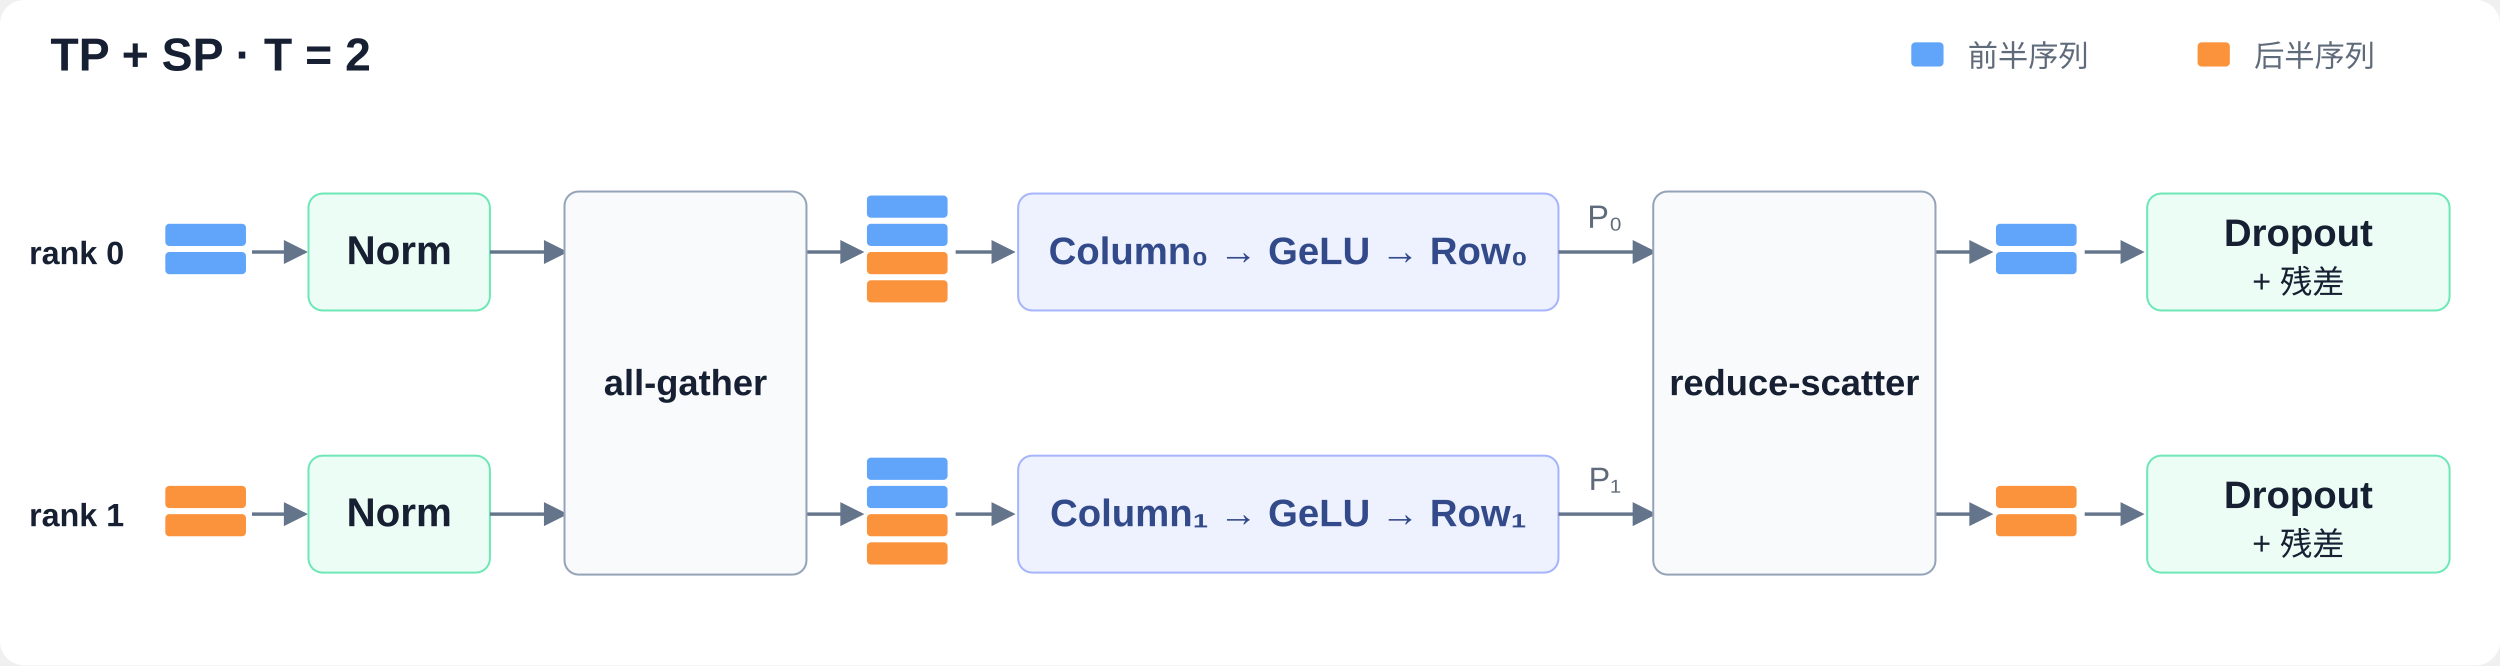
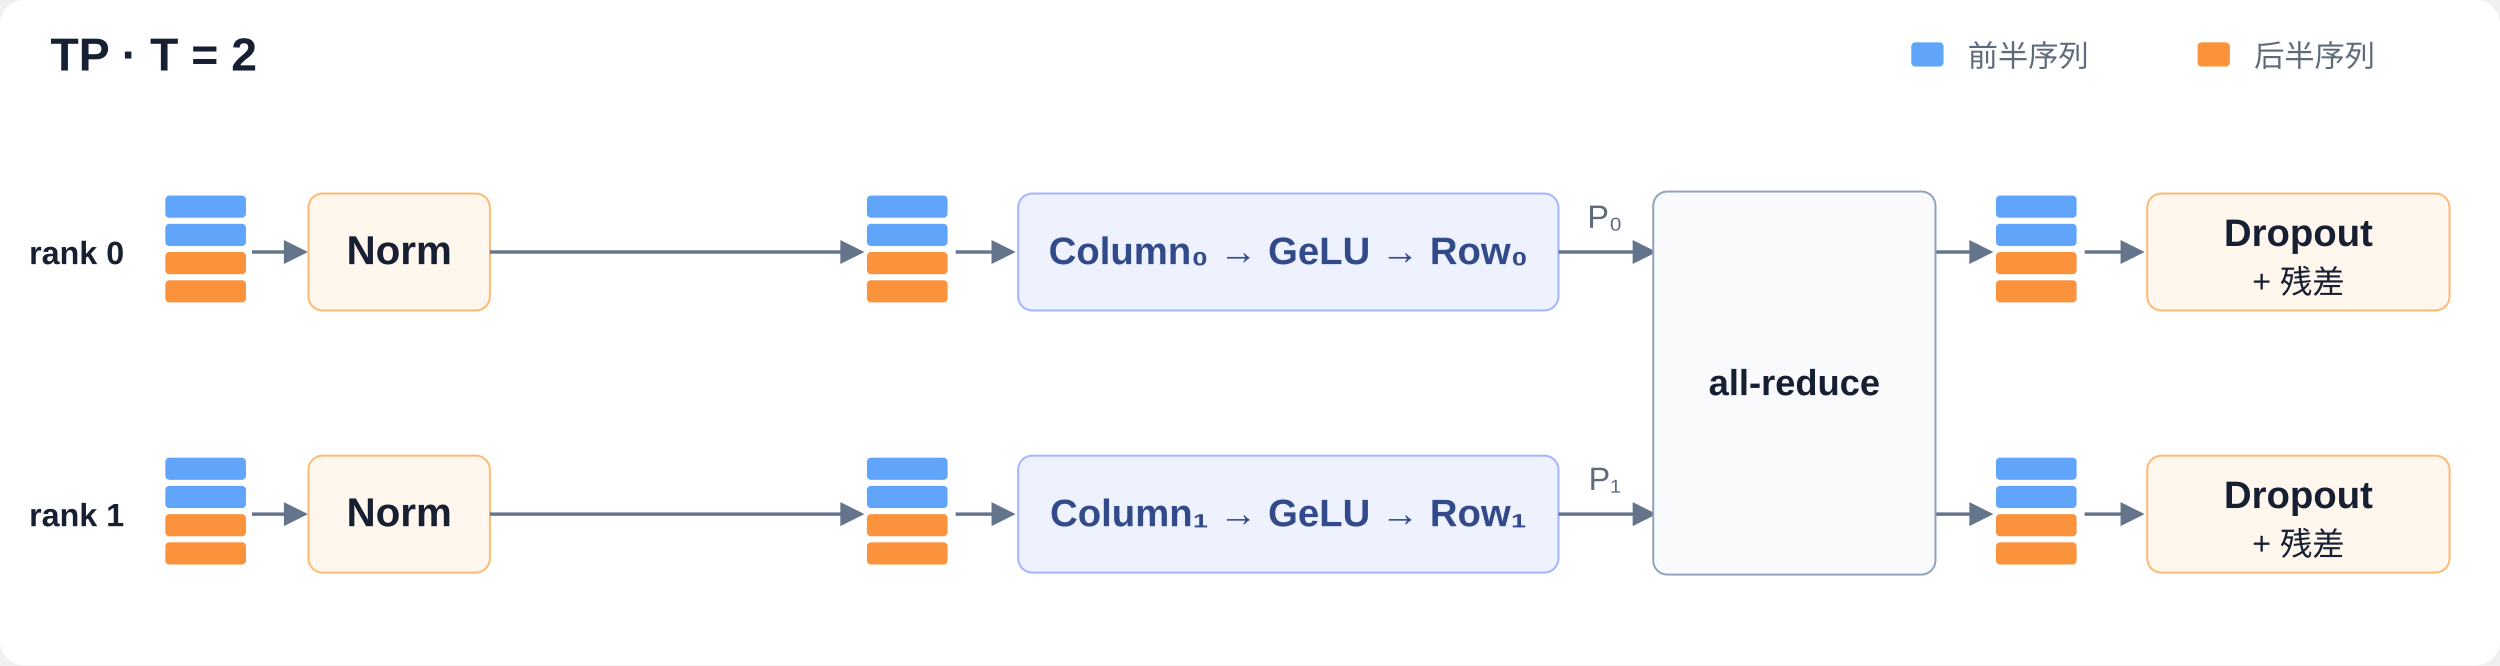
<svg xmlns="http://www.w3.org/2000/svg" viewBox="0 0 1240 330" role="img" aria-labelledby="title desc">
  <defs>
    <marker id="arrow" markerWidth="7" markerHeight="7" refX="6" refY="3.5" orient="auto">
      <path d="M0 0L7 3.5L0 7" fill="#64748b" />
    </marker>
  </defs>
  <rect width="1240" height="330" rx="12" fill="white" />
  <g font-family="Arial, PingFang SC, Microsoft YaHei, sans-serif">
-     <text x="25" y="35" text-anchor="start" font-size="23" fill="#172033" font-weight="700">TP + SP  ·  T = 2</text>
+     <text x="25" y="35" text-anchor="start" font-size="23" fill="#172033" font-weight="700">TP  ·  T = 2</text>
    <rect x="948" y="21" width="16" height="12" rx="2" fill="#60a5fa" stroke="none" />
    <text x="976" y="33" text-anchor="start" font-size="15" fill="#5f6b7a" font-weight="400">前半序列</text>
    <rect x="1090" y="21" width="16" height="12" rx="2" fill="#fb923c" stroke="none" />
    <text x="1118" y="33" text-anchor="start" font-size="15" fill="#5f6b7a" font-weight="400">后半序列</text>
    <text x="38" y="131" text-anchor="middle" font-size="16" fill="#172033" font-weight="700">rank 0</text>
+     <rect x="82" y="97" width="40" height="11" rx="2" fill="#60a5fa" stroke="none" />
    <rect x="82" y="111" width="40" height="11" rx="2" fill="#60a5fa" stroke="none" />
-     <rect x="82" y="125" width="40" height="11" rx="2" fill="#60a5fa" stroke="none" />
+     <rect x="82" y="125" width="40" height="11" rx="2" fill="#fb923c" stroke="none" />
+     <rect x="82" y="139" width="40" height="11" rx="2" fill="#fb923c" stroke="none" />
    <path d="M125 125H151" stroke="#64748b" stroke-width="1.7" fill="none" marker-end="url(#arrow)" />
-     <rect x="153" y="96" width="90" height="58" rx="7" fill="#ecfdf5" stroke="#6ee7b7" />
+     <rect x="153" y="96" width="90" height="58" rx="7" fill="#fff7ed" stroke="#fdba74" />
    <text x="198" y="131" text-anchor="middle" font-size="20" fill="#172033" font-weight="700">Norm</text>
-     <path d="M243 125H280" stroke="#64748b" stroke-width="1.7" fill="none" marker-end="url(#arrow)" />
-     <path d="M400 125H427" stroke="#64748b" stroke-width="1.7" fill="none" marker-end="url(#arrow)" />
+     <path d="M243 125H427" stroke="#64748b" stroke-width="1.7" fill="none" marker-end="url(#arrow)" />
    <rect x="430" y="97" width="40" height="11" rx="2" fill="#60a5fa" stroke="none" />
    <rect x="430" y="111" width="40" height="11" rx="2" fill="#60a5fa" stroke="none" />
    <rect x="430" y="125" width="40" height="11" rx="2" fill="#fb923c" stroke="none" />
    <rect x="430" y="139" width="40" height="11" rx="2" fill="#fb923c" stroke="none" />
    <path d="M474 125H502" stroke="#64748b" stroke-width="1.7" fill="none" marker-end="url(#arrow)" />
    <rect x="505" y="96" width="268" height="58" rx="7" fill="#eef2ff" stroke="#a5b4fc" />
    <text x="639" y="131" text-anchor="middle" font-size="19" fill="#334a8a" font-weight="700">Column₀ → GeLU → Row₀</text>
    <path d="M773 125H820" stroke="#64748b" stroke-width="1.7" fill="none" marker-end="url(#arrow)" />
    <text x="796" y="113" text-anchor="middle" font-size="16" fill="#5f6b7a" font-weight="400">P₀</text>
    <path d="M960 125H987" stroke="#64748b" stroke-width="1.7" fill="none" marker-end="url(#arrow)" />
+     <rect x="990" y="97" width="40" height="11" rx="2" fill="#60a5fa" stroke="none" />
    <rect x="990" y="111" width="40" height="11" rx="2" fill="#60a5fa" stroke="none" />
-     <rect x="990" y="125" width="40" height="11" rx="2" fill="#60a5fa" stroke="none" />
+     <rect x="990" y="125" width="40" height="11" rx="2" fill="#fb923c" stroke="none" />
+     <rect x="990" y="139" width="40" height="11" rx="2" fill="#fb923c" stroke="none" />
    <path d="M1034 125H1062" stroke="#64748b" stroke-width="1.7" fill="none" marker-end="url(#arrow)" />
-     <rect x="1065" y="96" width="150" height="58" rx="7" fill="#ecfdf5" stroke="#6ee7b7" />
+     <rect x="1065" y="96" width="150" height="58" rx="7" fill="#fff7ed" stroke="#fdba74" />
    <text x="1140" y="122" text-anchor="middle" font-size="19" fill="#172033" font-weight="700">Dropout</text>
    <text x="1140" y="145" text-anchor="middle" font-size="16" fill="#172033" font-weight="400">+ 残差</text>
    <text x="38" y="261" text-anchor="middle" font-size="16" fill="#172033" font-weight="700">rank 1</text>
-     <rect x="82" y="241" width="40" height="11" rx="2" fill="#fb923c" stroke="none" />
+     <rect x="82" y="227" width="40" height="11" rx="2" fill="#60a5fa" stroke="none" />
+     <rect x="82" y="241" width="40" height="11" rx="2" fill="#60a5fa" stroke="none" />
    <rect x="82" y="255" width="40" height="11" rx="2" fill="#fb923c" stroke="none" />
+     <rect x="82" y="269" width="40" height="11" rx="2" fill="#fb923c" stroke="none" />
    <path d="M125 255H151" stroke="#64748b" stroke-width="1.7" fill="none" marker-end="url(#arrow)" />
-     <rect x="153" y="226" width="90" height="58" rx="7" fill="#ecfdf5" stroke="#6ee7b7" />
+     <rect x="153" y="226" width="90" height="58" rx="7" fill="#fff7ed" stroke="#fdba74" />
    <text x="198" y="261" text-anchor="middle" font-size="20" fill="#172033" font-weight="700">Norm</text>
-     <path d="M243 255H280" stroke="#64748b" stroke-width="1.7" fill="none" marker-end="url(#arrow)" />
-     <path d="M400 255H427" stroke="#64748b" stroke-width="1.7" fill="none" marker-end="url(#arrow)" />
+     <path d="M243 255H427" stroke="#64748b" stroke-width="1.7" fill="none" marker-end="url(#arrow)" />
    <rect x="430" y="227" width="40" height="11" rx="2" fill="#60a5fa" stroke="none" />
    <rect x="430" y="241" width="40" height="11" rx="2" fill="#60a5fa" stroke="none" />
    <rect x="430" y="255" width="40" height="11" rx="2" fill="#fb923c" stroke="none" />
    <rect x="430" y="269" width="40" height="11" rx="2" fill="#fb923c" stroke="none" />
    <path d="M474 255H502" stroke="#64748b" stroke-width="1.7" fill="none" marker-end="url(#arrow)" />
    <rect x="505" y="226" width="268" height="58" rx="7" fill="#eef2ff" stroke="#a5b4fc" />
    <text x="639" y="261" text-anchor="middle" font-size="19" fill="#334a8a" font-weight="700">Column₁ → GeLU → Row₁</text>
    <path d="M773 255H820" stroke="#64748b" stroke-width="1.7" fill="none" marker-end="url(#arrow)" />
    <text x="796" y="243" text-anchor="middle" font-size="16" fill="#5f6b7a" font-weight="400">P₁</text>
    <path d="M960 255H987" stroke="#64748b" stroke-width="1.7" fill="none" marker-end="url(#arrow)" />
-     <rect x="990" y="241" width="40" height="11" rx="2" fill="#fb923c" stroke="none" />
+     <rect x="990" y="227" width="40" height="11" rx="2" fill="#60a5fa" stroke="none" />
+     <rect x="990" y="241" width="40" height="11" rx="2" fill="#60a5fa" stroke="none" />
    <rect x="990" y="255" width="40" height="11" rx="2" fill="#fb923c" stroke="none" />
+     <rect x="990" y="269" width="40" height="11" rx="2" fill="#fb923c" stroke="none" />
    <path d="M1034 255H1062" stroke="#64748b" stroke-width="1.7" fill="none" marker-end="url(#arrow)" />
-     <rect x="1065" y="226" width="150" height="58" rx="7" fill="#ecfdf5" stroke="#6ee7b7" />
+     <rect x="1065" y="226" width="150" height="58" rx="7" fill="#fff7ed" stroke="#fdba74" />
    <text x="1140" y="252" text-anchor="middle" font-size="19" fill="#172033" font-weight="700">Dropout</text>
    <text x="1140" y="275" text-anchor="middle" font-size="16" fill="#172033" font-weight="400">+ 残差</text>
-     <rect x="280" y="95" width="120" height="190" rx="7" fill="#f8fafc" stroke="#94a3b8" />
-     <text x="340" y="196" text-anchor="middle" font-size="18" fill="#172033" font-weight="700">all-gather</text>
    <rect x="820" y="95" width="140" height="190" rx="7" fill="#f8fafc" stroke="#94a3b8" />
-     <text x="890" y="196" text-anchor="middle" font-size="18" fill="#172033" font-weight="700">reduce-scatter</text>
+     <text x="890" y="196" text-anchor="middle" font-size="18" fill="#172033" font-weight="700">all-reduce</text>
  </g>
</svg>
